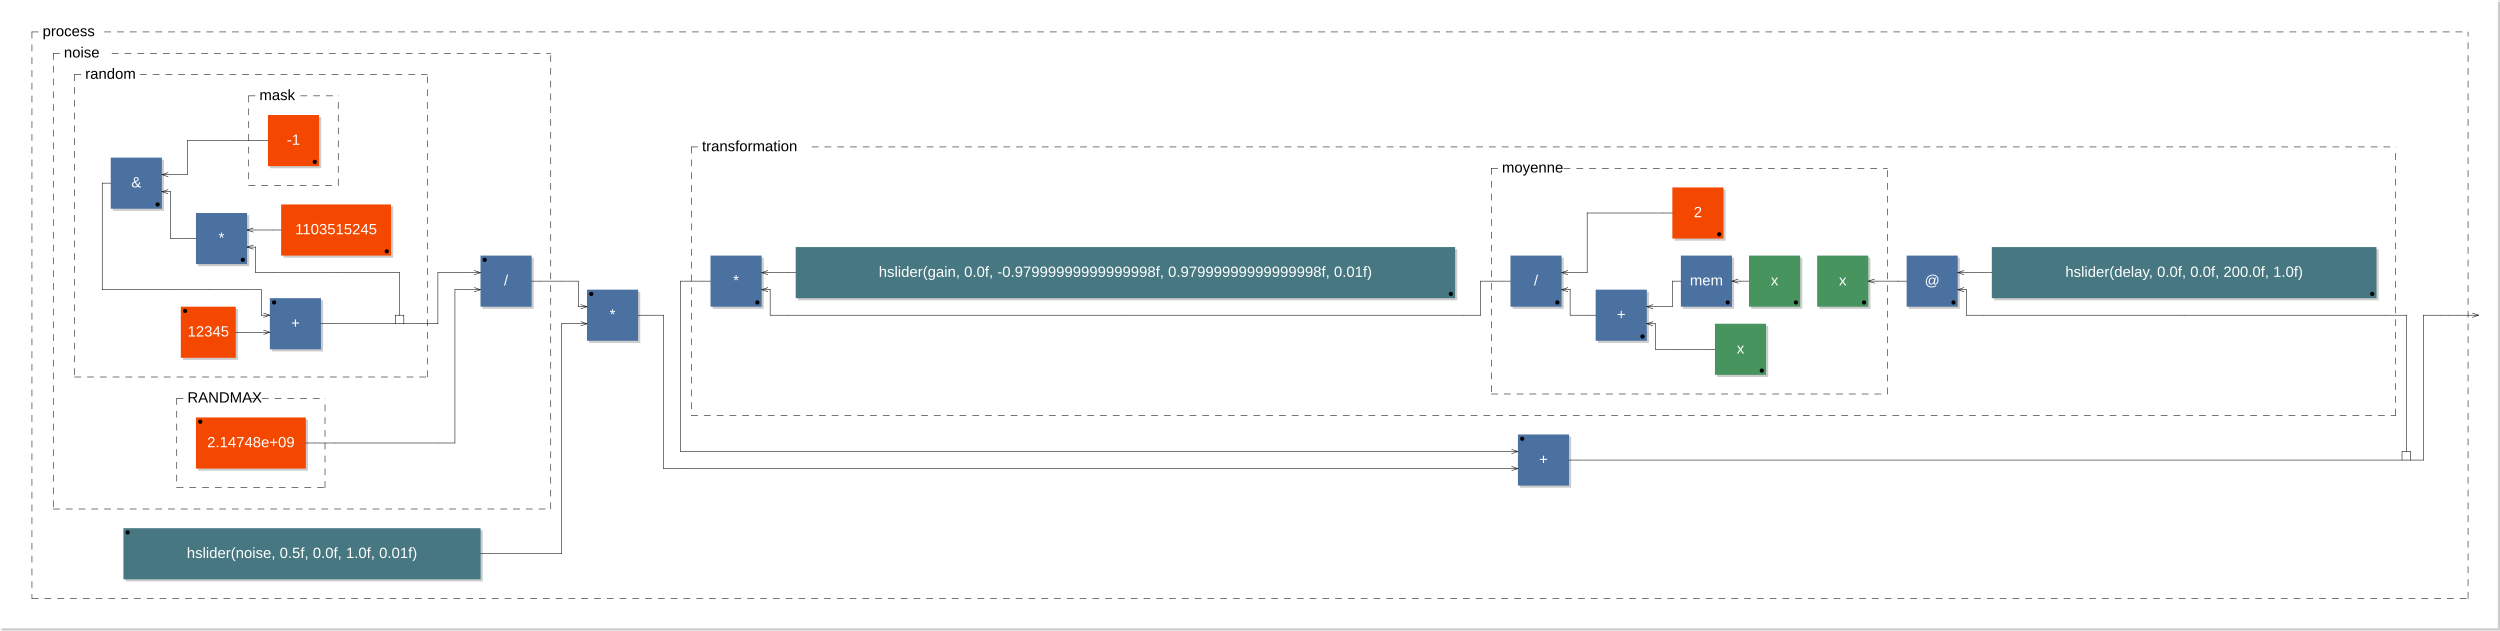
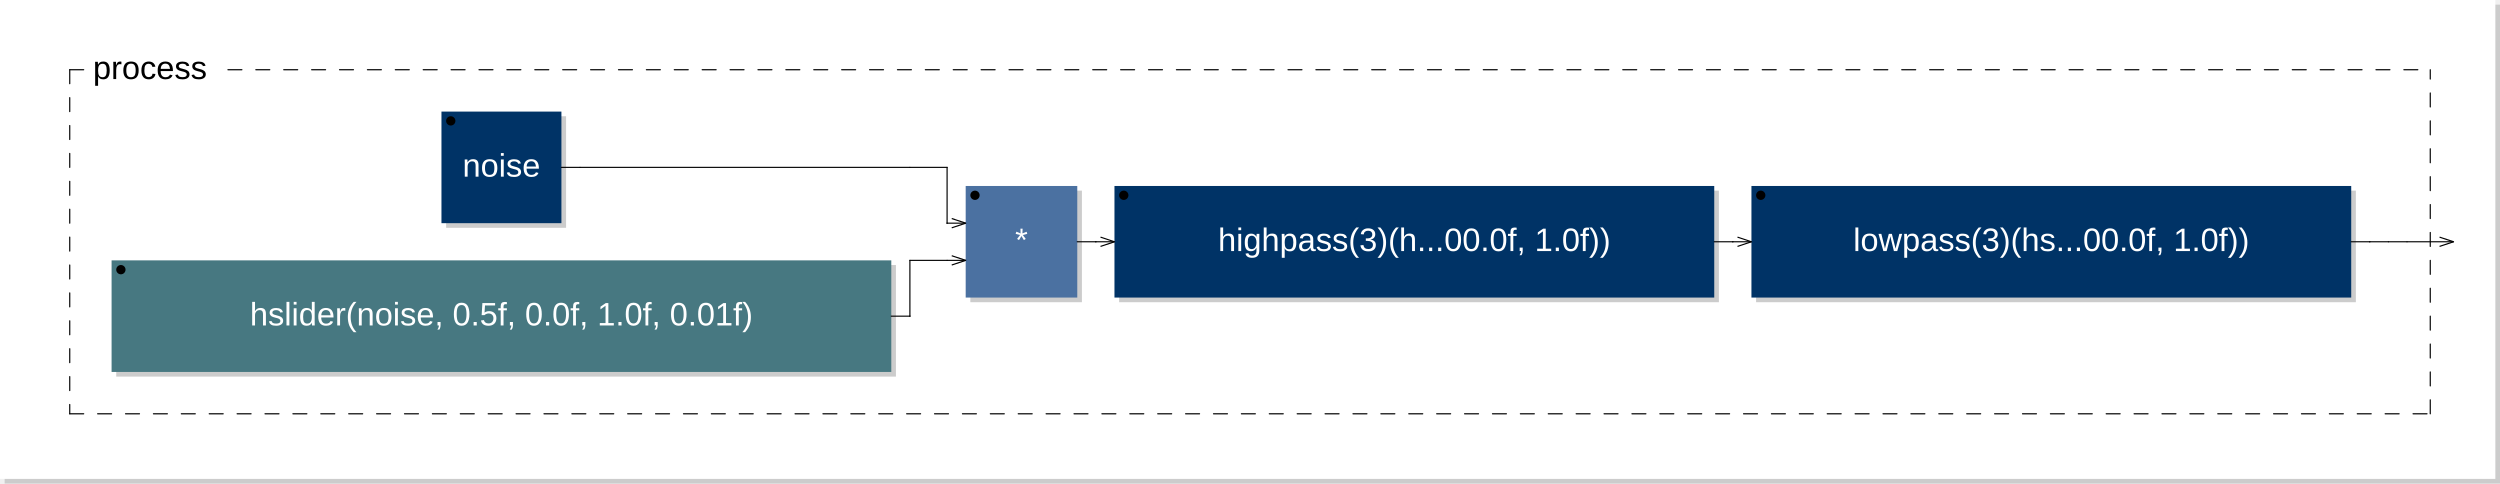
- <svg xmlns="http://www.w3.org/2000/svg" viewBox="0 0 1173.8 296" width="586.9mm" height="148mm" version="1.1">
-   <rect x="1" y="1" width="1172.8" height="295" rx="0" ry="0" style="stroke:none;fill:#cccccc;" />
-   <rect x="0" y="0" width="1172.8" height="295" rx="0" ry="0" style="stroke:none;fill:#ffffff;" />
+ <svg xmlns="http://www.w3.org/2000/svg" xmlns:xlink="http://www.w3.org/1999/xlink" viewBox="0 0 537.7 104" width="268.85mm" height="52mm" version="1.1">
+   <rect x="1" y="1" width="536.7" height="103" rx="0" ry="0" style="stroke:none;fill:#cccccc;" />
+   <rect x="0" y="0" width="536.7" height="103" rx="0" ry="0" style="stroke:none;fill:#ffffff;" />
  <text x="10" y="7" font-family="Arial" font-size="7" />
-   <rect x="85.9" y="145" width="25.8" height="24" rx="0" ry="0" style="stroke:none;fill:#cccccc;" />
-   <rect x="84.9" y="144" width="25.8" height="24" rx="0" ry="0" style="stroke:none;fill:#f44800;" />
-   <text x="97.8" y="158" font-family="Arial" font-size="7" text-anchor="middle" fill="#FFFFFF">12345</text>
-   <circle cx="86.9" cy="146" r="1" />
-   <rect x="127.7" y="141" width="24" height="24" rx="0" ry="0" style="stroke:none;fill:#cccccc;" />
-   <rect x="126.7" y="140" width="24" height="24" rx="0" ry="0" style="stroke:none;fill:#4B71A1;" />
-   <text x="138.7" y="154" font-family="Arial" font-size="7" text-anchor="middle" fill="#FFFFFF">+</text>
-   <circle cx="128.7" cy="142" r="1" />
-   <line x1="123.7" y1="147" x2="126.7" y2="148" transform="rotate(0,126.7,148)" style="stroke: black; stroke-width:0.25;" />
-   <line x1="123.7" y1="149" x2="126.7" y2="148" transform="rotate(0,126.7,148)" style="stroke: black; stroke-width:0.25;" />
-   <line x1="123.7" y1="155" x2="126.7" y2="156" transform="rotate(0,126.7,156)" style="stroke: black; stroke-width:0.25;" />
-   <line x1="123.7" y1="157" x2="126.7" y2="156" transform="rotate(0,126.7,156)" style="stroke: black; stroke-width:0.25;" />
-   <rect x="133" y="97" width="51.6" height="24" rx="0" ry="0" style="stroke:none;fill:#cccccc;" />
-   <rect x="132" y="96" width="51.6" height="24" rx="0" ry="0" style="stroke:none;fill:#f44800;" />
-   <text x="157.8" y="110" font-family="Arial" font-size="7" text-anchor="middle" fill="#FFFFFF">1103515245</text>
-   <circle cx="181.6" cy="118" r="1" />
-   <rect x="93" y="101" width="24" height="24" rx="0" ry="0" style="stroke:none;fill:#cccccc;" />
-   <rect x="92" y="100" width="24" height="24" rx="0" ry="0" style="stroke:none;fill:#4B71A1;" />
-   <text x="104" y="114" font-family="Arial" font-size="7" text-anchor="middle" fill="#FFFFFF">*</text>
-   <circle cx="114" cy="122" r="1" />
-   <line x1="119" y1="115" x2="116" y2="116" transform="rotate(0,116,116)" style="stroke: black; stroke-width:0.25;" />
-   <line x1="119" y1="117" x2="116" y2="116" transform="rotate(0,116,116)" style="stroke: black; stroke-width:0.25;" />
-   <line x1="119" y1="107" x2="116" y2="108" transform="rotate(0,116,108)" style="stroke: black; stroke-width:0.25;" />
-   <line x1="119" y1="109" x2="116" y2="108" transform="rotate(0,116,108)" style="stroke: black; stroke-width:0.25;" />
-   <rect x="126.8" y="55" width="24" height="24" rx="0" ry="0" style="stroke:none;fill:#cccccc;" />
-   <rect x="125.8" y="54" width="24" height="24" rx="0" ry="0" style="stroke:none;fill:#f44800;" />
-   <text x="137.8" y="68" font-family="Arial" font-size="7" text-anchor="middle" fill="#FFFFFF">-1</text>
-   <circle cx="147.8" cy="76" r="1" />
-   <line x1="116.8" y1="45" x2="116.8" y2="87" style="stroke: black; stroke-linecap:round; stroke-width:0.25; stroke-dasharray:3,3;" />
-   <line x1="116.8" y1="87" x2="158.8" y2="87" style="stroke: black; stroke-linecap:round; stroke-width:0.25; stroke-dasharray:3,3;" />
-   <line x1="158.8" y1="87" x2="158.8" y2="45" style="stroke: black; stroke-linecap:round; stroke-width:0.25; stroke-dasharray:3,3;" />
-   <line x1="116.8" y1="45" x2="121.8" y2="45" style="stroke: black; stroke-linecap:round; stroke-width:0.25; stroke-dasharray:3,3;" />
-   <line x1="141.15" y1="45" x2="158.8" y2="45" style="stroke: black; stroke-linecap:round; stroke-width:0.25; stroke-dasharray:3,3;" />
-   <text x="121.8" y="47" font-family="Arial" font-size="7">mask</text>
-   <rect x="53" y="75" width="24" height="24" rx="0" ry="0" style="stroke:none;fill:#cccccc;" />
-   <rect x="52" y="74" width="24" height="24" rx="0" ry="0" style="stroke:none;fill:#4B71A1;" />
-   <text x="64" y="88" font-family="Arial" font-size="7" text-anchor="middle" fill="#FFFFFF">&amp;</text>
-   <circle cx="74" cy="96" r="1" />
-   <line x1="79" y1="89" x2="76" y2="90" transform="rotate(0,76,90)" style="stroke: black; stroke-width:0.25;" />
-   <line x1="79" y1="91" x2="76" y2="90" transform="rotate(0,76,90)" style="stroke: black; stroke-width:0.25;" />
-   <line x1="79" y1="81" x2="76" y2="82" transform="rotate(0,76,82)" style="stroke: black; stroke-width:0.25;" />
-   <line x1="79" y1="83" x2="76" y2="82" transform="rotate(0,76,82)" style="stroke: black; stroke-width:0.25;" />
-   <line x1="185.6" y1="152" x2="185.6" y2="148" style="stroke:black; stroke-linecap:round; stroke-width:0.25;" />
-   <line x1="185.6" y1="148" x2="189.6" y2="148" style="stroke:black; stroke-linecap:round; stroke-width:0.25;" />
-   <line x1="189.6" y1="148" x2="189.6" y2="152" style="stroke:black; stroke-linecap:round; stroke-width:0.25;" />
-   <line x1="35" y1="35" x2="35" y2="177" style="stroke: black; stroke-linecap:round; stroke-width:0.25; stroke-dasharray:3,3;" />
-   <line x1="35" y1="177" x2="200.6" y2="177" style="stroke: black; stroke-linecap:round; stroke-width:0.25; stroke-dasharray:3,3;" />
-   <line x1="200.6" y1="177" x2="200.6" y2="35" style="stroke: black; stroke-linecap:round; stroke-width:0.25; stroke-dasharray:3,3;" />
-   <line x1="35" y1="35" x2="40" y2="35" style="stroke: black; stroke-linecap:round; stroke-width:0.25; stroke-dasharray:3,3;" />
-   <line x1="65.8" y1="35" x2="200.6" y2="35" style="stroke: black; stroke-linecap:round; stroke-width:0.25; stroke-dasharray:3,3;" />
-   <text x="40" y="37" font-family="Arial" font-size="7">random</text>
-   <rect x="93" y="197" width="51.6" height="24" rx="0" ry="0" style="stroke:none;fill:#cccccc;" />
-   <rect x="92" y="196" width="51.6" height="24" rx="0" ry="0" style="stroke:none;fill:#f44800;" />
-   <text x="117.8" y="210" font-family="Arial" font-size="7" text-anchor="middle" fill="#FFFFFF">2.14748e+09</text>
-   <circle cx="94" cy="198" r="1" />
-   <line x1="83" y1="187" x2="83" y2="229" style="stroke: black; stroke-linecap:round; stroke-width:0.25; stroke-dasharray:3,3;" />
-   <line x1="83" y1="229" x2="152.6" y2="229" style="stroke: black; stroke-linecap:round; stroke-width:0.25; stroke-dasharray:3,3;" />
-   <line x1="152.6" y1="229" x2="152.6" y2="187" style="stroke: black; stroke-linecap:round; stroke-width:0.25; stroke-dasharray:3,3;" />
-   <line x1="83" y1="187" x2="88" y2="187" style="stroke: black; stroke-linecap:round; stroke-width:0.25; stroke-dasharray:3,3;" />
-   <line x1="117.025" y1="187" x2="152.6" y2="187" style="stroke: black; stroke-linecap:round; stroke-width:0.25; stroke-dasharray:3,3;" />
-   <text x="88" y="189" font-family="Arial" font-size="7">RANDMAX</text>
-   <rect x="226.6" y="121" width="24" height="24" rx="0" ry="0" style="stroke:none;fill:#cccccc;" />
-   <rect x="225.6" y="120" width="24" height="24" rx="0" ry="0" style="stroke:none;fill:#4B71A1;" />
-   <text x="237.6" y="134" font-family="Arial" font-size="7" text-anchor="middle" fill="#FFFFFF">/</text>
-   <circle cx="227.6" cy="122" r="1" />
-   <line x1="222.6" y1="127" x2="225.6" y2="128" transform="rotate(0,225.6,128)" style="stroke: black; stroke-width:0.25;" />
-   <line x1="222.6" y1="129" x2="225.6" y2="128" transform="rotate(0,225.6,128)" style="stroke: black; stroke-width:0.25;" />
-   <line x1="222.6" y1="135" x2="225.6" y2="136" transform="rotate(0,225.6,136)" style="stroke: black; stroke-width:0.25;" />
-   <line x1="222.6" y1="137" x2="225.6" y2="136" transform="rotate(0,225.6,136)" style="stroke: black; stroke-width:0.25;" />
-   <line x1="25" y1="25" x2="25" y2="239" style="stroke: black; stroke-linecap:round; stroke-width:0.25; stroke-dasharray:3,3;" />
-   <line x1="25" y1="239" x2="258.6" y2="239" style="stroke: black; stroke-linecap:round; stroke-width:0.25; stroke-dasharray:3,3;" />
-   <line x1="258.6" y1="239" x2="258.6" y2="25" style="stroke: black; stroke-linecap:round; stroke-width:0.25; stroke-dasharray:3,3;" />
-   <line x1="25" y1="25" x2="30" y2="25" style="stroke: black; stroke-linecap:round; stroke-width:0.25; stroke-dasharray:3,3;" />
-   <line x1="52.575" y1="25" x2="258.6" y2="25" style="stroke: black; stroke-linecap:round; stroke-width:0.25; stroke-dasharray:3,3;" />
-   <text x="30" y="27" font-family="Arial" font-size="7">noise</text>
-   <rect x="58.95" y="249" width="167.7" height="24" rx="0" ry="0" style="stroke:none;fill:#cccccc;" />
-   <rect x="57.95" y="248" width="167.7" height="24" rx="0" ry="0" style="stroke:none;fill:#477881;" />
-   <text x="141.8" y="262" font-family="Arial" font-size="7" text-anchor="middle" fill="#FFFFFF">hslider(noise, 0.5f, 0.0f, 1.0f, 0.01f)</text>
-   <circle cx="59.95" cy="250" r="1" />
-   <rect x="276.6" y="137" width="24" height="24" rx="0" ry="0" style="stroke:none;fill:#cccccc;" />
-   <rect x="275.6" y="136" width="24" height="24" rx="0" ry="0" style="stroke:none;fill:#4B71A1;" />
-   <text x="287.6" y="150" font-family="Arial" font-size="7" text-anchor="middle" fill="#FFFFFF">*</text>
-   <circle cx="277.6" cy="138" r="1" />
-   <line x1="272.6" y1="143" x2="275.6" y2="144" transform="rotate(0,275.6,144)" style="stroke: black; stroke-width:0.25;" />
-   <line x1="272.6" y1="145" x2="275.6" y2="144" transform="rotate(0,275.6,144)" style="stroke: black; stroke-width:0.25;" />
-   <line x1="272.6" y1="151" x2="275.6" y2="152" transform="rotate(0,275.6,152)" style="stroke: black; stroke-width:0.25;" />
-   <line x1="272.6" y1="153" x2="275.6" y2="152" transform="rotate(0,275.6,152)" style="stroke: black; stroke-width:0.25;" />
-   <rect x="713.7" y="205" width="24" height="24" rx="0" ry="0" style="stroke:none;fill:#cccccc;" />
-   <rect x="712.7" y="204" width="24" height="24" rx="0" ry="0" style="stroke:none;fill:#4B71A1;" />
-   <text x="724.7" y="218" font-family="Arial" font-size="7" text-anchor="middle" fill="#FFFFFF">+</text>
-   <circle cx="714.7" cy="206" r="1" />
-   <line x1="709.7" y1="211" x2="712.7" y2="212" transform="rotate(0,712.7,212)" style="stroke: black; stroke-width:0.25;" />
-   <line x1="709.7" y1="213" x2="712.7" y2="212" transform="rotate(0,712.7,212)" style="stroke: black; stroke-width:0.25;" />
-   <line x1="709.7" y1="219" x2="712.7" y2="220" transform="rotate(0,712.7,220)" style="stroke: black; stroke-width:0.25;" />
-   <line x1="709.7" y1="221" x2="712.7" y2="220" transform="rotate(0,712.7,220)" style="stroke: black; stroke-width:0.25;" />
-   <rect x="936.2" y="117" width="180.6" height="24" rx="0" ry="0" style="stroke:none;fill:#cccccc;" />
-   <rect x="935.2" y="116" width="180.6" height="24" rx="0" ry="0" style="stroke:none;fill:#477881;" />
-   <text x="1025.5" y="130" font-family="Arial" font-size="7" text-anchor="middle" fill="#FFFFFF">hslider(delay, 0.0f, 0.0f, 200.0f, 1.0f)</text>
-   <circle cx="1113.8" cy="138" r="1" />
-   <rect x="896.2" y="121" width="24" height="24" rx="0" ry="0" style="stroke:none;fill:#cccccc;" />
-   <rect x="895.2" y="120" width="24" height="24" rx="0" ry="0" style="stroke:none;fill:#4B71A1;" />
-   <text x="907.2" y="134" font-family="Arial" font-size="7" text-anchor="middle" fill="#FFFFFF">@</text>
-   <circle cx="917.2" cy="142" r="1" />
-   <line x1="922.2" y1="135" x2="919.2" y2="136" transform="rotate(0,919.2,136)" style="stroke: black; stroke-width:0.25;" />
-   <line x1="922.2" y1="137" x2="919.2" y2="136" transform="rotate(0,919.2,136)" style="stroke: black; stroke-width:0.25;" />
-   <line x1="922.2" y1="127" x2="919.2" y2="128" transform="rotate(0,919.2,128)" style="stroke: black; stroke-width:0.25;" />
-   <line x1="922.2" y1="129" x2="919.2" y2="128" transform="rotate(0,919.2,128)" style="stroke: black; stroke-width:0.25;" />
-   <rect x="854.2" y="121" width="24" height="24" rx="0" ry="0" style="stroke:none;fill:#cccccc;" />
-   <rect x="853.2" y="120" width="24" height="24" rx="0" ry="0" style="stroke:none;fill:#47945E;" />
-   <text x="865.2" y="134" font-family="Arial" font-size="7" text-anchor="middle" fill="#FFFFFF">x</text>
-   <circle cx="875.2" cy="142" r="1" />
-   <line x1="880.2" y1="131" x2="877.2" y2="132" transform="rotate(0,877.2,132)" style="stroke: black; stroke-width:0.25;" />
-   <line x1="880.2" y1="133" x2="877.2" y2="132" transform="rotate(0,877.2,132)" style="stroke: black; stroke-width:0.25;" />
-   <rect x="806.2" y="153" width="24" height="24" rx="0" ry="0" style="stroke:none;fill:#cccccc;" />
-   <rect x="805.2" y="152" width="24" height="24" rx="0" ry="0" style="stroke:none;fill:#47945E;" />
-   <text x="817.2" y="166" font-family="Arial" font-size="7" text-anchor="middle" fill="#FFFFFF">x</text>
-   <circle cx="827.2" cy="174" r="1" />
-   <rect x="822.2" y="121" width="24" height="24" rx="0" ry="0" style="stroke:none;fill:#cccccc;" />
-   <rect x="821.2" y="120" width="24" height="24" rx="0" ry="0" style="stroke:none;fill:#47945E;" />
-   <text x="833.2" y="134" font-family="Arial" font-size="7" text-anchor="middle" fill="#FFFFFF">x</text>
-   <circle cx="843.2" cy="142" r="1" />
-   <rect x="790.2" y="121" width="24" height="24" rx="0" ry="0" style="stroke:none;fill:#cccccc;" />
-   <rect x="789.2" y="120" width="24" height="24" rx="0" ry="0" style="stroke:none;fill:#4B71A1;" />
-   <text x="801.2" y="134" font-family="Arial" font-size="7" text-anchor="middle" fill="#FFFFFF">mem</text>
-   <circle cx="811.2" cy="142" r="1" />
-   <line x1="816.2" y1="131" x2="813.2" y2="132" transform="rotate(0,813.2,132)" style="stroke: black; stroke-width:0.25;" />
-   <line x1="816.2" y1="133" x2="813.2" y2="132" transform="rotate(0,813.2,132)" style="stroke: black; stroke-width:0.25;" />
-   <rect x="750.2" y="137" width="24" height="24" rx="0" ry="0" style="stroke:none;fill:#cccccc;" />
-   <rect x="749.2" y="136" width="24" height="24" rx="0" ry="0" style="stroke:none;fill:#4B71A1;" />
-   <text x="761.2" y="150" font-family="Arial" font-size="7" text-anchor="middle" fill="#FFFFFF">+</text>
-   <circle cx="771.2" cy="158" r="1" />
-   <line x1="776.2" y1="151" x2="773.2" y2="152" transform="rotate(0,773.2,152)" style="stroke: black; stroke-width:0.25;" />
-   <line x1="776.2" y1="153" x2="773.2" y2="152" transform="rotate(0,773.2,152)" style="stroke: black; stroke-width:0.25;" />
-   <line x1="776.2" y1="143" x2="773.2" y2="144" transform="rotate(0,773.2,144)" style="stroke: black; stroke-width:0.25;" />
-   <line x1="776.2" y1="145" x2="773.2" y2="144" transform="rotate(0,773.2,144)" style="stroke: black; stroke-width:0.25;" />
-   <rect x="786.2" y="89" width="24" height="24" rx="0" ry="0" style="stroke:none;fill:#cccccc;" />
-   <rect x="785.2" y="88" width="24" height="24" rx="0" ry="0" style="stroke:none;fill:#f44800;" />
-   <text x="797.2" y="102" font-family="Arial" font-size="7" text-anchor="middle" fill="#FFFFFF">2</text>
-   <circle cx="807.2" cy="110" r="1" />
-   <rect x="710.2" y="121" width="24" height="24" rx="0" ry="0" style="stroke:none;fill:#cccccc;" />
-   <rect x="709.2" y="120" width="24" height="24" rx="0" ry="0" style="stroke:none;fill:#4B71A1;" />
-   <text x="721.2" y="134" font-family="Arial" font-size="7" text-anchor="middle" fill="#FFFFFF">/</text>
-   <circle cx="731.2" cy="142" r="1" />
-   <line x1="736.2" y1="135" x2="733.2" y2="136" transform="rotate(0,733.2,136)" style="stroke: black; stroke-width:0.25;" />
-   <line x1="736.2" y1="137" x2="733.2" y2="136" transform="rotate(0,733.2,136)" style="stroke: black; stroke-width:0.25;" />
-   <line x1="736.2" y1="127" x2="733.2" y2="128" transform="rotate(0,733.2,128)" style="stroke: black; stroke-width:0.25;" />
-   <line x1="736.2" y1="129" x2="733.2" y2="128" transform="rotate(0,733.2,128)" style="stroke: black; stroke-width:0.25;" />
-   <line x1="700.2" y1="79" x2="700.2" y2="185" style="stroke: black; stroke-linecap:round; stroke-width:0.25; stroke-dasharray:3,3;" />
-   <line x1="700.2" y1="185" x2="886.2" y2="185" style="stroke: black; stroke-linecap:round; stroke-width:0.25; stroke-dasharray:3,3;" />
-   <line x1="886.2" y1="185" x2="886.2" y2="79" style="stroke: black; stroke-linecap:round; stroke-width:0.25; stroke-dasharray:3,3;" />
-   <line x1="700.2" y1="79" x2="705.2" y2="79" style="stroke: black; stroke-linecap:round; stroke-width:0.25; stroke-dasharray:3,3;" />
-   <line x1="734.225" y1="79" x2="886.2" y2="79" style="stroke: black; stroke-linecap:round; stroke-width:0.25; stroke-dasharray:3,3;" />
-   <text x="705.2" y="81" font-family="Arial" font-size="7">moyenne</text>
-   <rect x="374.6" y="117" width="309.6" height="24" rx="0" ry="0" style="stroke:none;fill:#cccccc;" />
-   <rect x="373.6" y="116" width="309.6" height="24" rx="0" ry="0" style="stroke:none;fill:#477881;" />
-   <text x="528.4" y="130" font-family="Arial" font-size="7" text-anchor="middle" fill="#FFFFFF">hslider(gain, 0.0f, -0.97999999999999998f, 0.97999999999999998f, 0.01f)</text>
-   <circle cx="681.2" cy="138" r="1" />
-   <rect x="334.6" y="121" width="24" height="24" rx="0" ry="0" style="stroke:none;fill:#cccccc;" />
-   <rect x="333.6" y="120" width="24" height="24" rx="0" ry="0" style="stroke:none;fill:#4B71A1;" />
-   <text x="345.6" y="134" font-family="Arial" font-size="7" text-anchor="middle" fill="#FFFFFF">*</text>
-   <circle cx="355.6" cy="142" r="1" />
-   <line x1="360.6" y1="135" x2="357.6" y2="136" transform="rotate(0,357.6,136)" style="stroke: black; stroke-width:0.25;" />
-   <line x1="360.6" y1="137" x2="357.6" y2="136" transform="rotate(0,357.6,136)" style="stroke: black; stroke-width:0.25;" />
-   <line x1="360.6" y1="127" x2="357.6" y2="128" transform="rotate(0,357.6,128)" style="stroke: black; stroke-width:0.25;" />
-   <line x1="360.6" y1="129" x2="357.6" y2="128" transform="rotate(0,357.6,128)" style="stroke: black; stroke-width:0.25;" />
-   <line x1="324.6" y1="69" x2="324.6" y2="195" style="stroke: black; stroke-linecap:round; stroke-width:0.25; stroke-dasharray:3,3;" />
-   <line x1="324.6" y1="195" x2="1124.8" y2="195" style="stroke: black; stroke-linecap:round; stroke-width:0.25; stroke-dasharray:3,3;" />
-   <line x1="1124.8" y1="195" x2="1124.8" y2="69" style="stroke: black; stroke-linecap:round; stroke-width:0.25; stroke-dasharray:3,3;" />
-   <line x1="324.6" y1="69" x2="329.6" y2="69" style="stroke: black; stroke-linecap:round; stroke-width:0.25; stroke-dasharray:3,3;" />
-   <line x1="381.2" y1="69" x2="1124.8" y2="69" style="stroke: black; stroke-linecap:round; stroke-width:0.25; stroke-dasharray:3,3;" />
-   <text x="329.6" y="71" font-family="Arial" font-size="7">transformation</text>
-   <line x1="1127.8" y1="216" x2="1127.8" y2="212" style="stroke:black; stroke-linecap:round; stroke-width:0.25;" />
-   <line x1="1127.8" y1="212" x2="1131.8" y2="212" style="stroke:black; stroke-linecap:round; stroke-width:0.25;" />
-   <line x1="1131.8" y1="212" x2="1131.8" y2="216" style="stroke:black; stroke-linecap:round; stroke-width:0.25;" />
-   <line x1="15" y1="15" x2="15" y2="281" style="stroke: black; stroke-linecap:round; stroke-width:0.25; stroke-dasharray:3,3;" />
-   <line x1="15" y1="281" x2="1158.8" y2="281" style="stroke: black; stroke-linecap:round; stroke-width:0.25; stroke-dasharray:3,3;" />
-   <line x1="1158.8" y1="281" x2="1158.8" y2="15" style="stroke: black; stroke-linecap:round; stroke-width:0.25; stroke-dasharray:3,3;" />
+   <a xlink:href="noise-0x7fd9900303f0.svg">
+     <rect x="95.95" y="25" width="25.8" height="24" rx="0" ry="0" style="stroke:none;fill:#cccccc;" />
+     <rect x="94.95" y="24" width="25.8" height="24" rx="0" ry="0" style="stroke:none;fill:#003366;" />
+   </a>
+   <a xlink:href="noise-0x7fd9900303f0.svg">
+     <text x="107.85" y="38" font-family="Arial" font-size="7" text-anchor="middle" fill="#FFFFFF">noise</text>
+   </a>
+   <circle cx="96.95" cy="26" r="1" />
+   <rect x="25" y="57" width="167.7" height="24" rx="0" ry="0" style="stroke:none;fill:#cccccc;" />
+   <rect x="24" y="56" width="167.7" height="24" rx="0" ry="0" style="stroke:none;fill:#477881;" />
+   <text x="107.85" y="70" font-family="Arial" font-size="7" text-anchor="middle" fill="#FFFFFF">hslider(noise, 0.5f, 0.0f, 1.0f, 0.01f)</text>
+   <circle cx="26" cy="58" r="1" />
+   <rect x="208.7" y="41" width="24" height="24" rx="0" ry="0" style="stroke:none;fill:#cccccc;" />
+   <rect x="207.7" y="40" width="24" height="24" rx="0" ry="0" style="stroke:none;fill:#4B71A1;" />
+   <text x="219.7" y="54" font-family="Arial" font-size="7" text-anchor="middle" fill="#FFFFFF">*</text>
+   <circle cx="209.7" cy="42" r="1" />
+   <line x1="204.7" y1="47" x2="207.7" y2="48" transform="rotate(0,207.7,48)" style="stroke: black; stroke-width:0.25;" />
+   <line x1="204.7" y1="49" x2="207.7" y2="48" transform="rotate(0,207.7,48)" style="stroke: black; stroke-width:0.25;" />
+   <line x1="204.7" y1="55" x2="207.7" y2="56" transform="rotate(0,207.7,56)" style="stroke: black; stroke-width:0.25;" />
+   <line x1="204.7" y1="57" x2="207.7" y2="56" transform="rotate(0,207.7,56)" style="stroke: black; stroke-width:0.25;" />
+   <a xlink:href="highpass-0x7fd99038e3d0.svg">
+     <rect x="240.7" y="41" width="129" height="24" rx="0" ry="0" style="stroke:none;fill:#cccccc;" />
+     <rect x="239.7" y="40" width="129" height="24" rx="0" ry="0" style="stroke:none;fill:#003366;" />
+   </a>
+   <a xlink:href="highpass-0x7fd99038e3d0.svg">
+     <text x="304.2" y="54" font-family="Arial" font-size="7" text-anchor="middle" fill="#FFFFFF">highpass(3)(h...00.0f, 1.0f))</text>
+   </a>
+   <circle cx="241.7" cy="42" r="1" />
+   <line x1="236.7" y1="51" x2="239.7" y2="52" transform="rotate(0,239.7,52)" style="stroke: black; stroke-width:0.25;" />
+   <line x1="236.7" y1="53" x2="239.7" y2="52" transform="rotate(0,239.7,52)" style="stroke: black; stroke-width:0.25;" />
+   <a xlink:href="lowpass-0x7fd99038efa0.svg">
+     <rect x="377.7" y="41" width="129" height="24" rx="0" ry="0" style="stroke:none;fill:#cccccc;" />
+     <rect x="376.7" y="40" width="129" height="24" rx="0" ry="0" style="stroke:none;fill:#003366;" />
+   </a>
+   <a xlink:href="lowpass-0x7fd99038efa0.svg">
+     <text x="441.2" y="54" font-family="Arial" font-size="7" text-anchor="middle" fill="#FFFFFF">lowpass(3)(hs...00.0f, 1.0f))</text>
+   </a>
+   <circle cx="378.7" cy="42" r="1" />
+   <line x1="373.7" y1="51" x2="376.7" y2="52" transform="rotate(0,376.7,52)" style="stroke: black; stroke-width:0.25;" />
+   <line x1="373.7" y1="53" x2="376.7" y2="52" transform="rotate(0,376.7,52)" style="stroke: black; stroke-width:0.25;" />
+   <line x1="15" y1="15" x2="15" y2="89" style="stroke: black; stroke-linecap:round; stroke-width:0.25; stroke-dasharray:3,3;" />
+   <line x1="15" y1="89" x2="522.7" y2="89" style="stroke: black; stroke-linecap:round; stroke-width:0.25; stroke-dasharray:3,3;" />
+   <line x1="522.7" y1="89" x2="522.7" y2="15" style="stroke: black; stroke-linecap:round; stroke-width:0.25; stroke-dasharray:3,3;" />
  <line x1="15" y1="15" x2="20" y2="15" style="stroke: black; stroke-linecap:round; stroke-width:0.25; stroke-dasharray:3,3;" />
-   <line x1="49.025" y1="15" x2="1158.8" y2="15" style="stroke: black; stroke-linecap:round; stroke-width:0.25; stroke-dasharray:3,3;" />
+   <line x1="49.025" y1="15" x2="522.7" y2="15" style="stroke: black; stroke-linecap:round; stroke-width:0.25; stroke-dasharray:3,3;" />
  <text x="20" y="17" font-family="Arial" font-size="7">process</text>
-   <line x1="1160.8" y1="147" x2="1163.8" y2="148" transform="rotate(0,1163.8,148)" style="stroke: black; stroke-width:0.25;" />
-   <line x1="1160.8" y1="149" x2="1163.8" y2="148" transform="rotate(0,1163.8,148)" style="stroke: black; stroke-width:0.25;" />
-   <line x1="48" y1="86" x2="48" y2="86" style="stroke:black; stroke-linecap:round; stroke-width:0.25;" />
-   <line x1="48" y1="86" x2="48" y2="136" style="stroke:black; stroke-linecap:round; stroke-width:0.25;" />
-   <line x1="48" y1="136" x2="48" y2="136" style="stroke:black; stroke-linecap:round; stroke-width:0.25;" />
-   <line x1="48" y1="136" x2="80.9" y2="136" style="stroke:black; stroke-linecap:round; stroke-width:0.25;" />
-   <line x1="52" y1="86" x2="48" y2="86" style="stroke:black; stroke-linecap:round; stroke-width:0.25;" />
-   <line x1="80" y1="82" x2="76" y2="82" style="stroke:black; stroke-linecap:round; stroke-width:0.25;" />
-   <line x1="80" y1="90" x2="76" y2="90" style="stroke:black; stroke-linecap:round; stroke-width:0.25;" />
-   <line x1="80" y1="90" x2="80" y2="90" style="stroke:black; stroke-linecap:round; stroke-width:0.25;" />
-   <line x1="80" y1="112" x2="80" y2="90" style="stroke:black; stroke-linecap:round; stroke-width:0.25;" />
-   <line x1="80.9" y1="136" x2="97.8" y2="136" style="stroke:black; stroke-linecap:round; stroke-width:0.25;" />
-   <line x1="88" y1="66" x2="88" y2="66" style="stroke:black; stroke-linecap:round; stroke-width:0.25;" />
-   <line x1="88" y1="66" x2="88" y2="82" style="stroke:black; stroke-linecap:round; stroke-width:0.25;" />
-   <line x1="88" y1="82" x2="80" y2="82" style="stroke:black; stroke-linecap:round; stroke-width:0.25;" />
-   <line x1="88" y1="112" x2="80" y2="112" style="stroke:black; stroke-linecap:round; stroke-width:0.25;" />
-   <line x1="92" y1="112" x2="88" y2="112" style="stroke:black; stroke-linecap:round; stroke-width:0.25;" />
-   <line x1="97.8" y1="136" x2="114.7" y2="136" style="stroke:black; stroke-linecap:round; stroke-width:0.25;" />
-   <line x1="110.7" y1="156" x2="114.7" y2="156" style="stroke:black; stroke-linecap:round; stroke-width:0.25;" />
-   <line x1="111.8" y1="66" x2="88" y2="66" style="stroke:black; stroke-linecap:round; stroke-width:0.25;" />
-   <line x1="114.7" y1="156" x2="122.7" y2="156" style="stroke:black; stroke-linecap:round; stroke-width:0.25;" />
-   <line x1="114.7" y1="136" x2="122.7" y2="136" style="stroke:black; stroke-linecap:round; stroke-width:0.25;" />
-   <line x1="120" y1="108" x2="116" y2="108" style="stroke:black; stroke-linecap:round; stroke-width:0.25;" />
-   <line x1="120" y1="116" x2="116" y2="116" style="stroke:black; stroke-linecap:round; stroke-width:0.25;" />
-   <line x1="120" y1="116" x2="120" y2="116" style="stroke:black; stroke-linecap:round; stroke-width:0.25;" />
-   <line x1="120" y1="128" x2="120" y2="116" style="stroke:black; stroke-linecap:round; stroke-width:0.25;" />
-   <line x1="121.8" y1="66" x2="111.8" y2="66" style="stroke:black; stroke-linecap:round; stroke-width:0.25;" />
-   <line x1="122.7" y1="148" x2="126.7" y2="148" style="stroke:black; stroke-linecap:round; stroke-width:0.25;" />
-   <line x1="122.7" y1="156" x2="126.7" y2="156" style="stroke:black; stroke-linecap:round; stroke-width:0.25;" />
-   <line x1="122.7" y1="136" x2="122.7" y2="148" style="stroke:black; stroke-linecap:round; stroke-width:0.25;" />
-   <line x1="122.7" y1="148" x2="122.7" y2="148" style="stroke:black; stroke-linecap:round; stroke-width:0.25;" />
-   <line x1="125.8" y1="66" x2="121.8" y2="66" style="stroke:black; stroke-linecap:round; stroke-width:0.25;" />
-   <line x1="128" y1="108" x2="120" y2="108" style="stroke:black; stroke-linecap:round; stroke-width:0.25;" />
-   <line x1="128" y1="128" x2="120" y2="128" style="stroke:black; stroke-linecap:round; stroke-width:0.25;" />
-   <line x1="132" y1="108" x2="128" y2="108" style="stroke:black; stroke-linecap:round; stroke-width:0.25;" />
-   <line x1="143.6" y1="208" x2="147.6" y2="208" style="stroke:black; stroke-linecap:round; stroke-width:0.25;" />
-   <line x1="147.6" y1="208" x2="157.6" y2="208" style="stroke:black; stroke-linecap:round; stroke-width:0.25;" />
-   <line x1="150.7" y1="152" x2="154.7" y2="152" style="stroke:black; stroke-linecap:round; stroke-width:0.25;" />
-   <line x1="154.7" y1="152" x2="187.6" y2="152" style="stroke:black; stroke-linecap:round; stroke-width:0.25;" />
-   <line x1="157.6" y1="208" x2="205.6" y2="208" style="stroke:black; stroke-linecap:round; stroke-width:0.25;" />
-   <line x1="157.8" y1="128" x2="128" y2="128" style="stroke:black; stroke-linecap:round; stroke-width:0.25;" />
-   <line x1="187.6" y1="128" x2="187.6" y2="128" style="stroke:black; stroke-linecap:round; stroke-width:0.25;" />
-   <line x1="187.6" y1="148" x2="187.6" y2="128" style="stroke:black; stroke-linecap:round; stroke-width:0.25;" />
-   <line x1="187.6" y1="152" x2="189.6" y2="152" style="stroke:black; stroke-linecap:round; stroke-width:0.25;" />
-   <line x1="187.6" y1="128" x2="157.8" y2="128" style="stroke:black; stroke-linecap:round; stroke-width:0.25;" />
-   <line x1="189.6" y1="152" x2="195.6" y2="152" style="stroke:black; stroke-linecap:round; stroke-width:0.25;" />
-   <line x1="195.6" y1="152" x2="205.6" y2="152" style="stroke:black; stroke-linecap:round; stroke-width:0.25;" />
-   <line x1="205.6" y1="128" x2="221.6" y2="128" style="stroke:black; stroke-linecap:round; stroke-width:0.25;" />
-   <line x1="205.6" y1="152" x2="205.6" y2="128" style="stroke:black; stroke-linecap:round; stroke-width:0.25;" />
-   <line x1="205.6" y1="152" x2="205.6" y2="152" style="stroke:black; stroke-linecap:round; stroke-width:0.25;" />
-   <line x1="205.6" y1="208" x2="213.6" y2="208" style="stroke:black; stroke-linecap:round; stroke-width:0.25;" />
-   <line x1="213.6" y1="136" x2="221.6" y2="136" style="stroke:black; stroke-linecap:round; stroke-width:0.25;" />
-   <line x1="213.6" y1="208" x2="213.6" y2="136" style="stroke:black; stroke-linecap:round; stroke-width:0.25;" />
-   <line x1="221.6" y1="128" x2="225.6" y2="128" style="stroke:black; stroke-linecap:round; stroke-width:0.25;" />
-   <line x1="221.6" y1="136" x2="225.6" y2="136" style="stroke:black; stroke-linecap:round; stroke-width:0.25;" />
-   <line x1="225.65" y1="260" x2="229.65" y2="260" style="stroke:black; stroke-linecap:round; stroke-width:0.25;" />
-   <line x1="229.65" y1="260" x2="263.6" y2="260" style="stroke:black; stroke-linecap:round; stroke-width:0.25;" />
-   <line x1="249.6" y1="132" x2="253.6" y2="132" style="stroke:black; stroke-linecap:round; stroke-width:0.25;" />
-   <line x1="253.6" y1="132" x2="263.6" y2="132" style="stroke:black; stroke-linecap:round; stroke-width:0.25;" />
-   <line x1="263.6" y1="152" x2="271.6" y2="152" style="stroke:black; stroke-linecap:round; stroke-width:0.25;" />
-   <line x1="263.6" y1="260" x2="263.6" y2="152" style="stroke:black; stroke-linecap:round; stroke-width:0.25;" />
-   <line x1="263.6" y1="260" x2="263.6" y2="260" style="stroke:black; stroke-linecap:round; stroke-width:0.25;" />
-   <line x1="263.6" y1="132" x2="271.6" y2="132" style="stroke:black; stroke-linecap:round; stroke-width:0.25;" />
-   <line x1="271.6" y1="132" x2="271.6" y2="144" style="stroke:black; stroke-linecap:round; stroke-width:0.25;" />
-   <line x1="271.6" y1="144" x2="271.6" y2="144" style="stroke:black; stroke-linecap:round; stroke-width:0.25;" />
-   <line x1="271.6" y1="144" x2="275.6" y2="144" style="stroke:black; stroke-linecap:round; stroke-width:0.25;" />
-   <line x1="271.6" y1="152" x2="275.6" y2="152" style="stroke:black; stroke-linecap:round; stroke-width:0.25;" />
-   <line x1="299.6" y1="148" x2="303.6" y2="148" style="stroke:black; stroke-linecap:round; stroke-width:0.25;" />
-   <line x1="303.6" y1="148" x2="311.6" y2="148" style="stroke:black; stroke-linecap:round; stroke-width:0.25;" />
-   <line x1="311.6" y1="148" x2="311.6" y2="220" style="stroke:black; stroke-linecap:round; stroke-width:0.25;" />
-   <line x1="311.6" y1="220" x2="311.6" y2="220" style="stroke:black; stroke-linecap:round; stroke-width:0.25;" />
-   <line x1="311.6" y1="220" x2="319.6" y2="220" style="stroke:black; stroke-linecap:round; stroke-width:0.25;" />
-   <line x1="319.6" y1="132" x2="319.6" y2="132" style="stroke:black; stroke-linecap:round; stroke-width:0.25;" />
-   <line x1="319.6" y1="132" x2="319.6" y2="212" style="stroke:black; stroke-linecap:round; stroke-width:0.25;" />
-   <line x1="319.6" y1="212" x2="319.6" y2="212" style="stroke:black; stroke-linecap:round; stroke-width:0.25;" />
-   <line x1="319.6" y1="212" x2="708.7" y2="212" style="stroke:black; stroke-linecap:round; stroke-width:0.25;" />
-   <line x1="319.6" y1="220" x2="708.7" y2="220" style="stroke:black; stroke-linecap:round; stroke-width:0.25;" />
-   <line x1="329.6" y1="132" x2="319.6" y2="132" style="stroke:black; stroke-linecap:round; stroke-width:0.25;" />
-   <line x1="333.6" y1="132" x2="329.6" y2="132" style="stroke:black; stroke-linecap:round; stroke-width:0.25;" />
-   <line x1="361.6" y1="128" x2="357.6" y2="128" style="stroke:black; stroke-linecap:round; stroke-width:0.25;" />
-   <line x1="361.6" y1="136" x2="357.6" y2="136" style="stroke:black; stroke-linecap:round; stroke-width:0.25;" />
-   <line x1="361.6" y1="136" x2="361.6" y2="136" style="stroke:black; stroke-linecap:round; stroke-width:0.25;" />
-   <line x1="361.6" y1="148" x2="361.6" y2="136" style="stroke:black; stroke-linecap:round; stroke-width:0.25;" />
-   <line x1="369.6" y1="128" x2="361.6" y2="128" style="stroke:black; stroke-linecap:round; stroke-width:0.25;" />
-   <line x1="369.6" y1="148" x2="361.6" y2="148" style="stroke:black; stroke-linecap:round; stroke-width:0.25;" />
-   <line x1="373.6" y1="128" x2="369.6" y2="128" style="stroke:black; stroke-linecap:round; stroke-width:0.25;" />
-   <line x1="528.4" y1="148" x2="369.6" y2="148" style="stroke:black; stroke-linecap:round; stroke-width:0.25;" />
-   <line x1="687.2" y1="148" x2="528.4" y2="148" style="stroke:black; stroke-linecap:round; stroke-width:0.25;" />
-   <line x1="695.2" y1="132" x2="695.2" y2="132" style="stroke:black; stroke-linecap:round; stroke-width:0.25;" />
-   <line x1="695.2" y1="132" x2="695.2" y2="148" style="stroke:black; stroke-linecap:round; stroke-width:0.25;" />
-   <line x1="695.2" y1="148" x2="687.2" y2="148" style="stroke:black; stroke-linecap:round; stroke-width:0.25;" />
-   <line x1="705.2" y1="132" x2="695.2" y2="132" style="stroke:black; stroke-linecap:round; stroke-width:0.25;" />
-   <line x1="708.7" y1="212" x2="712.7" y2="212" style="stroke:black; stroke-linecap:round; stroke-width:0.25;" />
-   <line x1="708.7" y1="220" x2="712.7" y2="220" style="stroke:black; stroke-linecap:round; stroke-width:0.25;" />
-   <line x1="709.2" y1="132" x2="705.2" y2="132" style="stroke:black; stroke-linecap:round; stroke-width:0.25;" />
-   <line x1="736.7" y1="216" x2="740.7" y2="216" style="stroke:black; stroke-linecap:round; stroke-width:0.25;" />
-   <line x1="737.2" y1="128" x2="733.2" y2="128" style="stroke:black; stroke-linecap:round; stroke-width:0.25;" />
-   <line x1="737.2" y1="136" x2="733.2" y2="136" style="stroke:black; stroke-linecap:round; stroke-width:0.25;" />
-   <line x1="737.2" y1="136" x2="737.2" y2="136" style="stroke:black; stroke-linecap:round; stroke-width:0.25;" />
-   <line x1="737.2" y1="148" x2="737.2" y2="136" style="stroke:black; stroke-linecap:round; stroke-width:0.25;" />
-   <line x1="740.7" y1="216" x2="1129.8" y2="216" style="stroke:black; stroke-linecap:round; stroke-width:0.25;" />
-   <line x1="745.2" y1="100" x2="745.2" y2="100" style="stroke:black; stroke-linecap:round; stroke-width:0.25;" />
-   <line x1="745.2" y1="100" x2="745.2" y2="128" style="stroke:black; stroke-linecap:round; stroke-width:0.25;" />
-   <line x1="745.2" y1="128" x2="737.2" y2="128" style="stroke:black; stroke-linecap:round; stroke-width:0.25;" />
-   <line x1="745.2" y1="148" x2="737.2" y2="148" style="stroke:black; stroke-linecap:round; stroke-width:0.25;" />
-   <line x1="749.2" y1="148" x2="745.2" y2="148" style="stroke:black; stroke-linecap:round; stroke-width:0.25;" />
-   <line x1="777.2" y1="144" x2="773.2" y2="144" style="stroke:black; stroke-linecap:round; stroke-width:0.25;" />
-   <line x1="777.2" y1="152" x2="773.2" y2="152" style="stroke:black; stroke-linecap:round; stroke-width:0.25;" />
-   <line x1="777.2" y1="152" x2="777.2" y2="152" style="stroke:black; stroke-linecap:round; stroke-width:0.25;" />
-   <line x1="777.2" y1="164" x2="777.2" y2="152" style="stroke:black; stroke-linecap:round; stroke-width:0.25;" />
-   <line x1="781.2" y1="100" x2="745.2" y2="100" style="stroke:black; stroke-linecap:round; stroke-width:0.25;" />
-   <line x1="785.2" y1="100" x2="781.2" y2="100" style="stroke:black; stroke-linecap:round; stroke-width:0.25;" />
-   <line x1="785.2" y1="132" x2="785.2" y2="132" style="stroke:black; stroke-linecap:round; stroke-width:0.25;" />
-   <line x1="785.2" y1="132" x2="785.2" y2="144" style="stroke:black; stroke-linecap:round; stroke-width:0.25;" />
-   <line x1="785.2" y1="144" x2="777.2" y2="144" style="stroke:black; stroke-linecap:round; stroke-width:0.25;" />
-   <line x1="785.2" y1="164" x2="777.2" y2="164" style="stroke:black; stroke-linecap:round; stroke-width:0.25;" />
-   <line x1="789.2" y1="132" x2="785.2" y2="132" style="stroke:black; stroke-linecap:round; stroke-width:0.25;" />
-   <line x1="801.2" y1="164" x2="785.2" y2="164" style="stroke:black; stroke-linecap:round; stroke-width:0.25;" />
-   <line x1="805.2" y1="164" x2="801.2" y2="164" style="stroke:black; stroke-linecap:round; stroke-width:0.25;" />
-   <line x1="817.2" y1="132" x2="813.2" y2="132" style="stroke:black; stroke-linecap:round; stroke-width:0.25;" />
-   <line x1="817.2" y1="132" x2="817.2" y2="132" style="stroke:black; stroke-linecap:round; stroke-width:0.25;" />
-   <line x1="821.2" y1="132" x2="817.2" y2="132" style="stroke:black; stroke-linecap:round; stroke-width:0.25;" />
-   <line x1="881.2" y1="132" x2="877.2" y2="132" style="stroke:black; stroke-linecap:round; stroke-width:0.25;" />
-   <line x1="891.2" y1="132" x2="891.2" y2="132" style="stroke:black; stroke-linecap:round; stroke-width:0.25;" />
-   <line x1="891.2" y1="132" x2="881.2" y2="132" style="stroke:black; stroke-linecap:round; stroke-width:0.25;" />
-   <line x1="895.2" y1="132" x2="891.2" y2="132" style="stroke:black; stroke-linecap:round; stroke-width:0.25;" />
-   <line x1="923.2" y1="128" x2="919.2" y2="128" style="stroke:black; stroke-linecap:round; stroke-width:0.25;" />
-   <line x1="923.2" y1="136" x2="919.2" y2="136" style="stroke:black; stroke-linecap:round; stroke-width:0.25;" />
-   <line x1="923.2" y1="136" x2="923.2" y2="136" style="stroke:black; stroke-linecap:round; stroke-width:0.25;" />
-   <line x1="923.2" y1="148" x2="923.2" y2="136" style="stroke:black; stroke-linecap:round; stroke-width:0.25;" />
-   <line x1="931.2" y1="128" x2="923.2" y2="128" style="stroke:black; stroke-linecap:round; stroke-width:0.25;" />
-   <line x1="931.2" y1="148" x2="923.2" y2="148" style="stroke:black; stroke-linecap:round; stroke-width:0.25;" />
-   <line x1="935.2" y1="128" x2="931.2" y2="128" style="stroke:black; stroke-linecap:round; stroke-width:0.25;" />
-   <line x1="1025.5" y1="148" x2="931.2" y2="148" style="stroke:black; stroke-linecap:round; stroke-width:0.25;" />
-   <line x1="1119.8" y1="148" x2="1025.5" y2="148" style="stroke:black; stroke-linecap:round; stroke-width:0.25;" />
-   <line x1="1129.8" y1="148" x2="1119.8" y2="148" style="stroke:black; stroke-linecap:round; stroke-width:0.25;" />
-   <line x1="1129.8" y1="148" x2="1129.8" y2="148" style="stroke:black; stroke-linecap:round; stroke-width:0.25;" />
-   <line x1="1129.8" y1="212" x2="1129.8" y2="148" style="stroke:black; stroke-linecap:round; stroke-width:0.25;" />
-   <line x1="1129.8" y1="216" x2="1131.8" y2="216" style="stroke:black; stroke-linecap:round; stroke-width:0.25;" />
-   <line x1="1131.8" y1="216" x2="1137.8" y2="216" style="stroke:black; stroke-linecap:round; stroke-width:0.25;" />
-   <line x1="1137.8" y1="148" x2="1145.8" y2="148" style="stroke:black; stroke-linecap:round; stroke-width:0.25;" />
-   <line x1="1137.8" y1="216" x2="1137.8" y2="148" style="stroke:black; stroke-linecap:round; stroke-width:0.25;" />
-   <line x1="1137.8" y1="216" x2="1137.8" y2="216" style="stroke:black; stroke-linecap:round; stroke-width:0.25;" />
-   <line x1="1145.8" y1="148" x2="1149.8" y2="148" style="stroke:black; stroke-linecap:round; stroke-width:0.25;" />
-   <line x1="1149.8" y1="148" x2="1153.8" y2="148" style="stroke:black; stroke-linecap:round; stroke-width:0.25;" />
-   <line x1="1153.8" y1="148" x2="1163.8" y2="148" style="stroke:black; stroke-linecap:round; stroke-width:0.25;" />
+   <line x1="524.7" y1="51" x2="527.7" y2="52" transform="rotate(0,527.7,52)" style="stroke: black; stroke-width:0.25;" />
+   <line x1="524.7" y1="53" x2="527.7" y2="52" transform="rotate(0,527.7,52)" style="stroke: black; stroke-width:0.25;" />
+   <line x1="120.75" y1="36" x2="124.75" y2="36" style="stroke:black; stroke-linecap:round; stroke-width:0.25;" />
+   <line x1="124.75" y1="36" x2="195.7" y2="36" style="stroke:black; stroke-linecap:round; stroke-width:0.25;" />
+   <line x1="191.7" y1="68" x2="195.7" y2="68" style="stroke:black; stroke-linecap:round; stroke-width:0.25;" />
+   <line x1="195.7" y1="36" x2="203.7" y2="36" style="stroke:black; stroke-linecap:round; stroke-width:0.25;" />
+   <line x1="195.7" y1="56" x2="203.7" y2="56" style="stroke:black; stroke-linecap:round; stroke-width:0.25;" />
+   <line x1="195.7" y1="68" x2="195.7" y2="56" style="stroke:black; stroke-linecap:round; stroke-width:0.25;" />
+   <line x1="195.7" y1="68" x2="195.7" y2="68" style="stroke:black; stroke-linecap:round; stroke-width:0.25;" />
+   <line x1="203.7" y1="36" x2="203.7" y2="48" style="stroke:black; stroke-linecap:round; stroke-width:0.25;" />
+   <line x1="203.7" y1="48" x2="203.7" y2="48" style="stroke:black; stroke-linecap:round; stroke-width:0.25;" />
+   <line x1="203.7" y1="48" x2="207.7" y2="48" style="stroke:black; stroke-linecap:round; stroke-width:0.25;" />
+   <line x1="203.7" y1="56" x2="207.7" y2="56" style="stroke:black; stroke-linecap:round; stroke-width:0.25;" />
+   <line x1="231.7" y1="52" x2="235.7" y2="52" style="stroke:black; stroke-linecap:round; stroke-width:0.25;" />
+   <line x1="235.7" y1="52" x2="235.7" y2="52" style="stroke:black; stroke-linecap:round; stroke-width:0.25;" />
+   <line x1="235.7" y1="52" x2="239.7" y2="52" style="stroke:black; stroke-linecap:round; stroke-width:0.25;" />
+   <line x1="368.7" y1="52" x2="372.7" y2="52" style="stroke:black; stroke-linecap:round; stroke-width:0.25;" />
+   <line x1="372.7" y1="52" x2="372.7" y2="52" style="stroke:black; stroke-linecap:round; stroke-width:0.25;" />
+   <line x1="372.7" y1="52" x2="376.7" y2="52" style="stroke:black; stroke-linecap:round; stroke-width:0.25;" />
+   <line x1="505.7" y1="52" x2="509.7" y2="52" style="stroke:black; stroke-linecap:round; stroke-width:0.25;" />
+   <line x1="509.7" y1="52" x2="509.7" y2="52" style="stroke:black; stroke-linecap:round; stroke-width:0.25;" />
+   <line x1="509.7" y1="52" x2="513.7" y2="52" style="stroke:black; stroke-linecap:round; stroke-width:0.25;" />
+   <line x1="513.7" y1="52" x2="517.7" y2="52" style="stroke:black; stroke-linecap:round; stroke-width:0.25;" />
+   <line x1="517.7" y1="52" x2="527.7" y2="52" style="stroke:black; stroke-linecap:round; stroke-width:0.25;" />
</svg>
